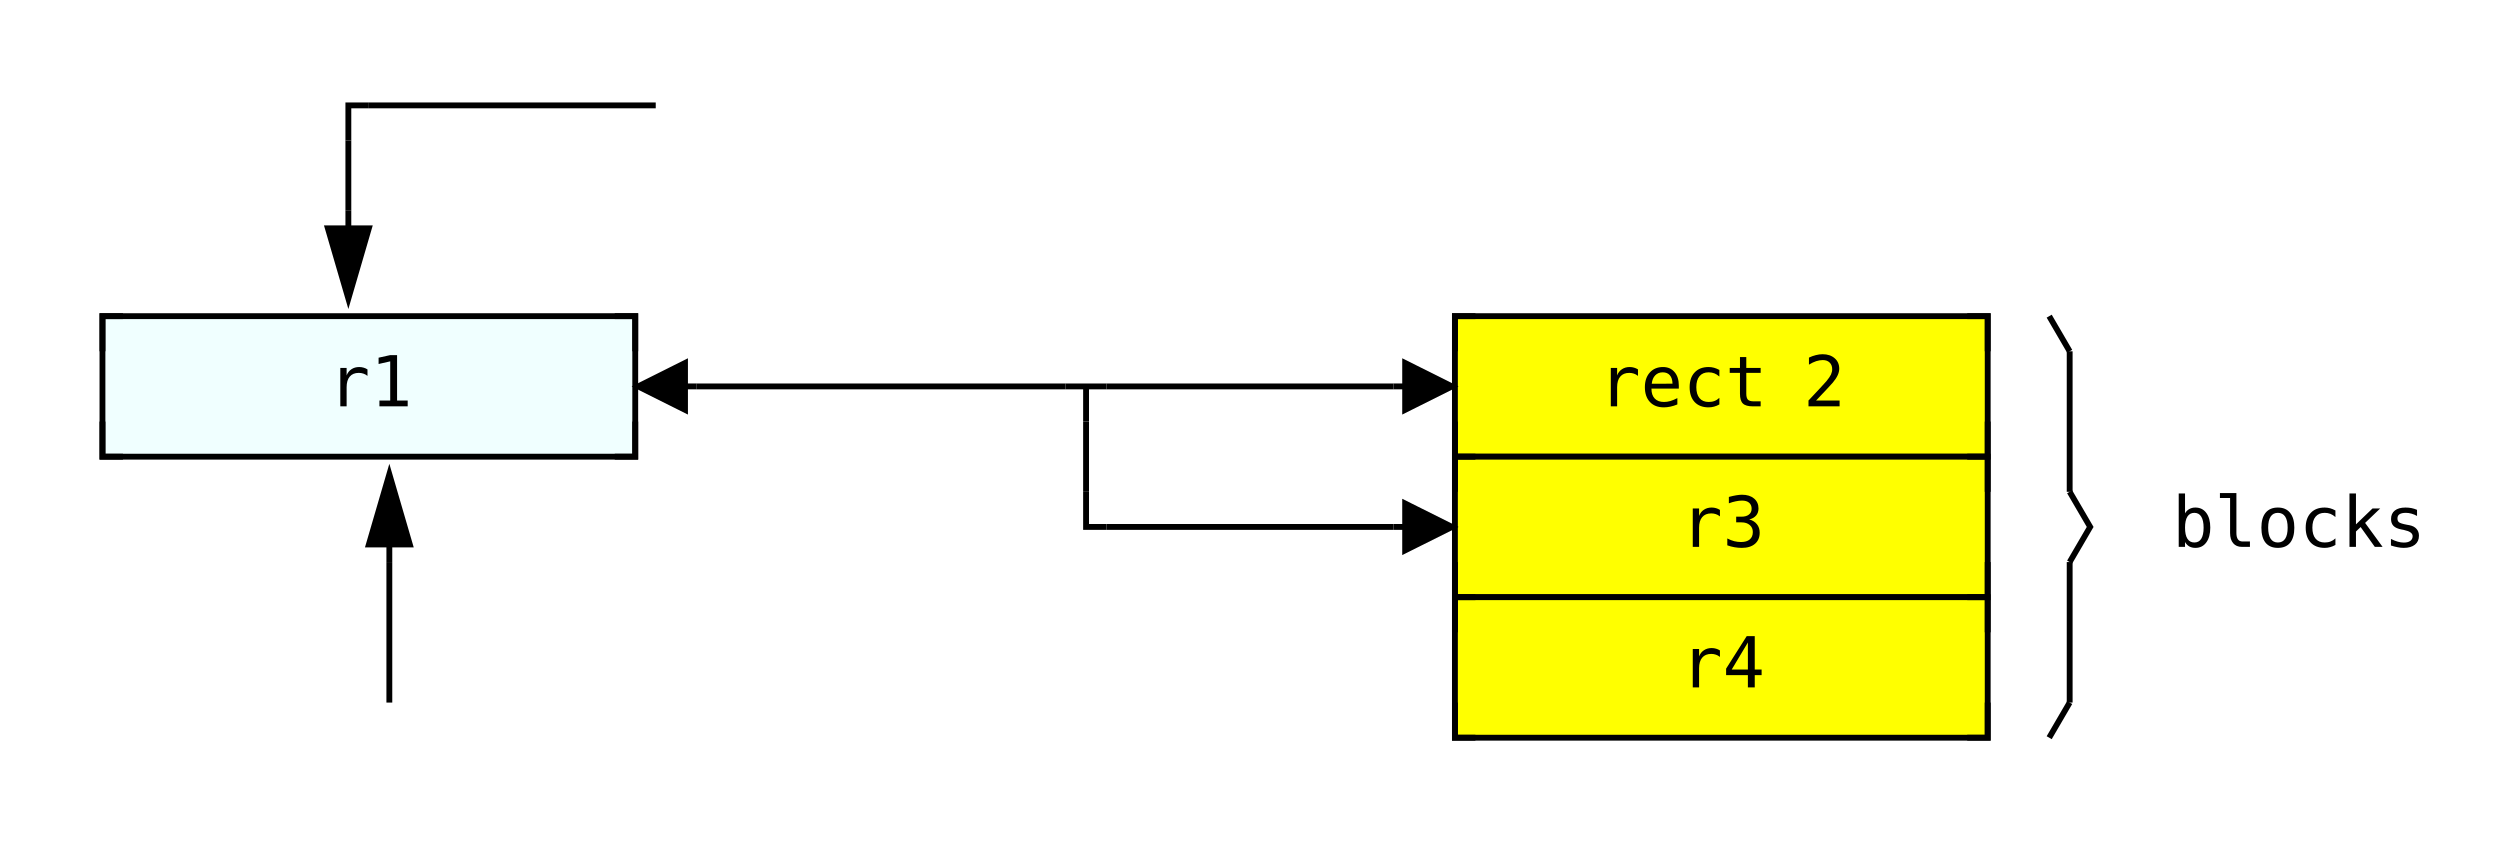
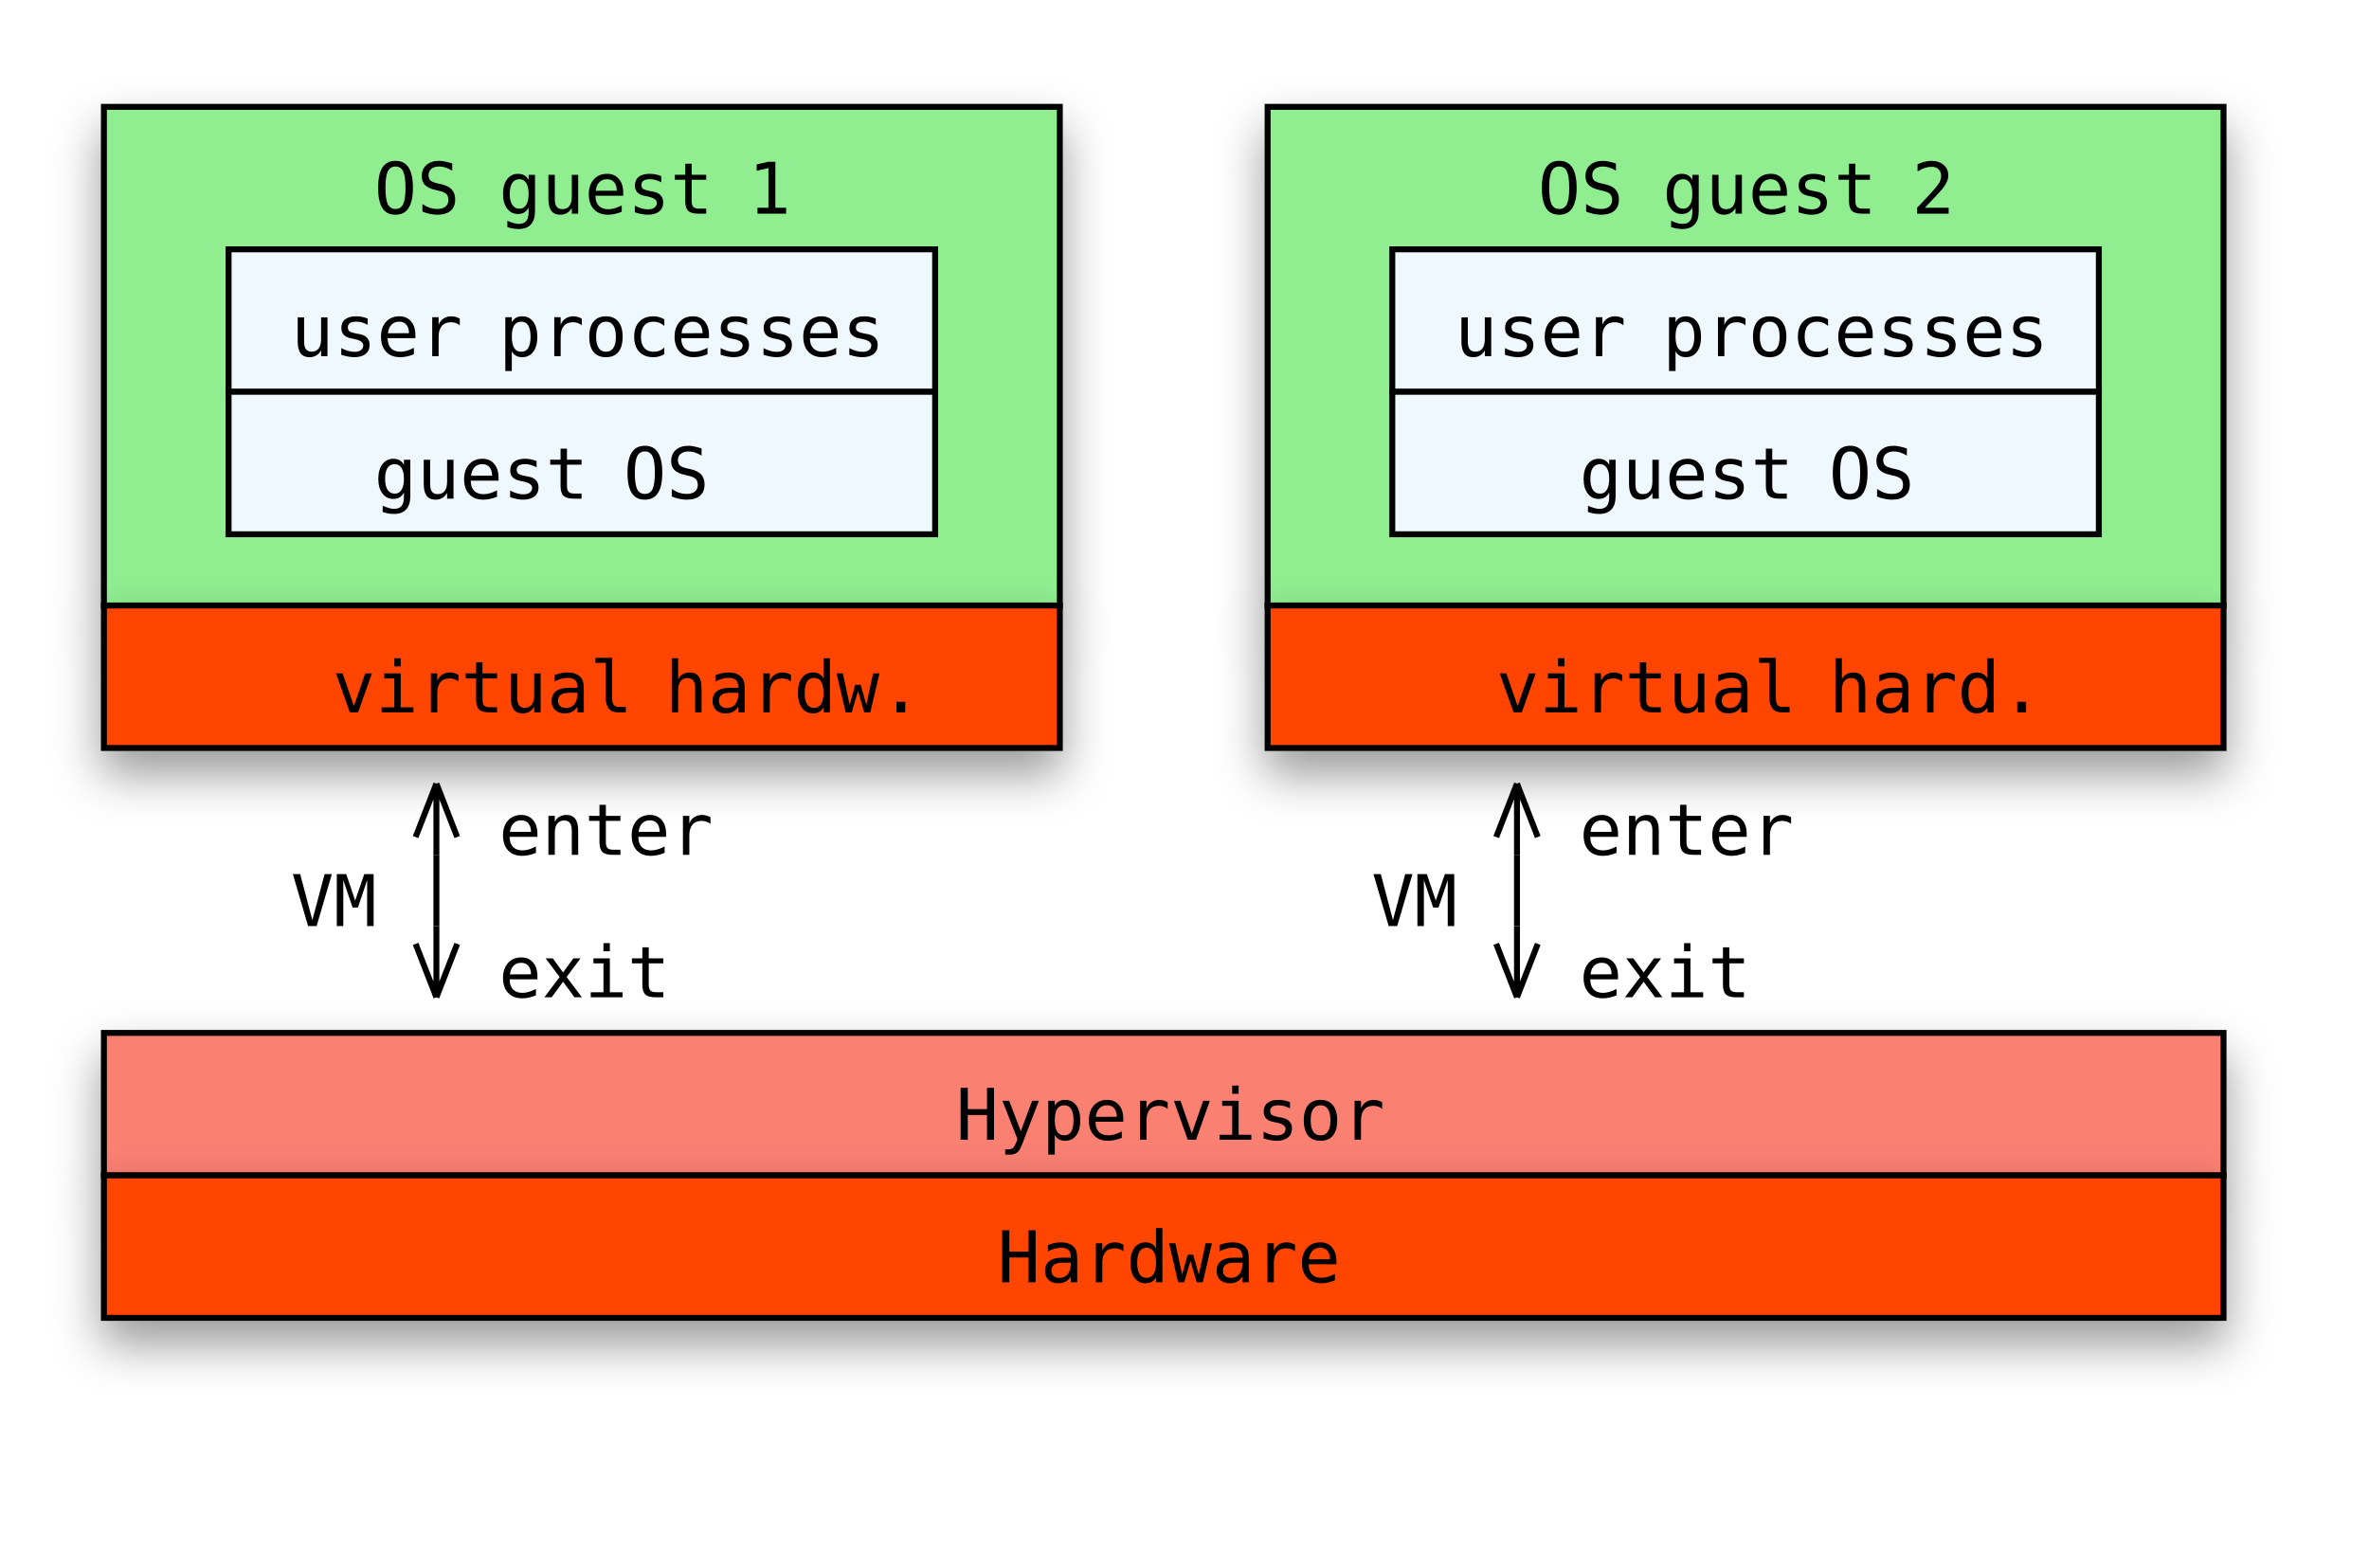
- <svg xmlns="http://www.w3.org/2000/svg" width="427" height="144" viewBox="0 0 427 144">
-   <rect stroke="black" id="a" x="17.5" y="54" width="91" height="24" />
-   <rect stroke="black" class="b" x="248.5" y="54" width="91" height="24" />
-   <rect stroke="black" class="b" x="248.5" y="78" width="91" height="24" />
-   <rect stroke="black" class="b" x="248.5" y="102" width="91" height="24" />
-   <line stroke="black" x1="63" y1="18" x2="112" y2="18" />
-   <line stroke="black" x1="119" y1="66" x2="182" y2="66" />
-   <line stroke="black" x1="189" y1="66" x2="238" y2="66" />
-   <line stroke="black" x1="189" y1="90" x2="238" y2="90" />
-   <line stroke="black" x1="59.5" y1="24" x2="59.5" y2="36" />
-   <line stroke="black" x1="66.5" y1="96" x2="66.5" y2="120" />
-   <line stroke="black" x1="185.5" y1="72" x2="185.5" y2="84" />
-   <line stroke="black" x1="353.5" y1="60" x2="353.5" y2="84" />
-   <line stroke="black" x1="353.5" y1="96" x2="353.5" y2="120" />
-   <path stroke="black" d="M 59.5,24 V 18 H 63" fill="none" />
-   <path stroke="black" d="M 59.5,36 L 59.5,39 M 56,39 L 63,39 L 59.5,51 Z" fill="black" />
-   <path stroke="black" d="M 17.5,60 V 54 H 21" fill="none" />
-   <path stroke="black" d="M 105,54 H 108.5 V 60" fill="none" />
-   <path stroke="black" d="M 248.5,60 V 54 H 252" fill="none" />
-   <path stroke="black" d="M 336,54 H 339.5 V 60" fill="none" />
-   <path stroke="black" d="M 350,54 L 353.5,60" fill="none" />
-   <path stroke="black" d="M 119,66 L 117,66 M 117,62 L 109,66 L 117,70 Z" fill="black" />
-   <path stroke="black" d="M 182,66 H 189 M 185.5,66 V 72" />
-   <path stroke="black" d="M 238,66 L 240,66 M 240,62 L 248,66 L 240,70 Z" fill="black" />
-   <path stroke="black" d="M 17.5,72 V 78 H 21" fill="none" />
-   <path stroke="black" d="M 105,78 H 108.5 V 72" fill="none" />
-   <path stroke="black" d="M 248.5,78 H 252 M 248.5,72 V 84" />
-   <path stroke="black" d="M 336,78 H 339.5 M 339.5,72 V 84" />
-   <path stroke="black" d="M 66.5,96 L 66.5,93 M 63,93 L 66.5,81 L 70,93 Z" fill="black" />
-   <path stroke="black" d="M 185.5,84 V 90 H 189" fill="none" />
-   <path stroke="black" d="M 238,90 L 240,90 M 240,86 L 248,90 L 240,94 Z" fill="black" />
-   <path stroke="black" d="M 353.5,84 L 357,90 L 353.5,96" fill="none" />
-   <path stroke="black" d="M 248.5,102 H 252 M 248.5,96 V 108" />
-   <path stroke="black" d="M 336,102 H 339.5 M 339.5,96 V 108" />
-   <path stroke="black" d="M 248.5,120 V 126 H 252" fill="none" />
-   <path stroke="black" d="M 336,126 H 339.5 V 120" fill="none" />
-   <path stroke="black" d="M 350,126 L 353.5,120" fill="none" />
-   <text x="56" y="66" dominant-baseline="middle" font-size="12px" font-family="monospace">r1</text>
-   <text x="273" y="66" dominant-baseline="middle" font-size="12px" font-family="monospace">rect</text>
-   <text x="308" y="66" dominant-baseline="middle" font-size="12px" font-family="monospace">2</text>
-   <text x="287" y="90" dominant-baseline="middle" font-size="12px" font-family="monospace">r3</text>
-   <text x="371" y="90" dominant-baseline="middle" font-size="12px" font-family="monospace">blocks</text>
-   <text x="287" y="114" dominant-baseline="middle" font-size="12px" font-family="monospace">r4</text>
+ <svg xmlns="http://www.w3.org/2000/svg" width="399" height="264" viewBox="0 0 399 264">
+   <rect id="rect-1" class="vm" stroke="black" fill="none" x="17.5" y="18" width="161" height="84" />
+   <rect id="rect-2" class="vm" stroke="black" fill="none" x="213.5" y="18" width="161" height="84" />
+   <rect id="rect-3" class="rect" stroke="black" fill="none" x="38.5" y="42" width="119" height="24" />
+   <rect id="rect-4" class="rect" stroke="black" fill="none" x="234.5" y="42" width="119" height="24" />
+   <rect id="rect-5" class="rect" stroke="black" fill="none" x="38.5" y="66" width="119" height="24" />
+   <rect id="rect-6" class="rect" stroke="black" fill="none" x="234.5" y="66" width="119" height="24" />
+   <rect id="rect-7" class="hw" stroke="black" fill="none" x="17.5" y="102" width="161" height="24" />
+   <rect id="rect-8" class="hw" stroke="black" fill="none" x="213.5" y="102" width="161" height="24" />
+   <rect id="hv" class="rect" stroke="black" fill="none" x="17.5" y="174" width="357" height="24" />
+   <rect id="rect-9" class="hw" stroke="black" fill="none" x="17.5" y="198" width="357" height="24" />
+   <line stroke="black" x1="73.5" y1="144" x2="73.5" y2="156" />
+   <line stroke="black" x1="255.5" y1="144" x2="255.5" y2="156" />
+   <path stroke="black" d="M 73.5,144 L 73.5,132 M 73.5,132 L 70,141 M 73.5,132 L 77,141" fill="none" />
+   <path stroke="black" d="M 255.5,144 L 255.5,132 M 255.5,132 L 252,141 M 255.5,132 L 259,141" fill="none" />
+   <path stroke="black" d="M 73.5,156 L 73.5,168 M 70,159 L 73.5,168 M 77,159 L 73.5,168" fill="none" />
+   <path stroke="black" d="M 255.5,156 L 255.5,168 M 252,159 L 255.5,168 M 259,159 L 255.5,168" fill="none" />
+   <text x="63" y="36" font-size="12px" font-family="monospace">OS</text>
+   <text x="84" y="36" font-size="12px" font-family="monospace">guest</text>
+   <text x="126" y="36" font-size="12px" font-family="monospace">1</text>
+   <text x="259" y="36" font-size="12px" font-family="monospace">OS</text>
+   <text x="280" y="36" font-size="12px" font-family="monospace">guest</text>
+   <text x="322" y="36" font-size="12px" font-family="monospace">2</text>
+   <text x="49" y="60" font-size="12px" font-family="monospace">user</text>
+   <text x="84" y="60" font-size="12px" font-family="monospace">processes</text>
+   <text x="245" y="60" font-size="12px" font-family="monospace">user</text>
+   <text x="280" y="60" font-size="12px" font-family="monospace">processes</text>
+   <text x="63" y="84" font-size="12px" font-family="monospace">guest</text>
+   <text x="105" y="84" font-size="12px" font-family="monospace">OS</text>
+   <text x="266" y="84" font-size="12px" font-family="monospace">guest</text>
+   <text x="308" y="84" font-size="12px" font-family="monospace">OS</text>
+   <text x="56" y="120" font-size="12px" font-family="monospace">virtual</text>
+   <text x="112" y="120" font-size="12px" font-family="monospace">hardw.</text>
+   <text x="252" y="120" font-size="12px" font-family="monospace">virtual</text>
+   <text x="308" y="120" font-size="12px" font-family="monospace">hard.</text>
+   <text x="84" y="144" font-size="12px" font-family="monospace">enter</text>
+   <text x="266" y="144" font-size="12px" font-family="monospace">enter</text>
+   <text x="49" y="156" font-size="12px" font-family="monospace">VM</text>
+   <text x="231" y="156" font-size="12px" font-family="monospace">VM</text>
+   <text x="84" y="168" font-size="12px" font-family="monospace">exit</text>
+   <text x="266" y="168" font-size="12px" font-family="monospace">exit</text>
+   <text x="161" y="192" font-size="12px" font-family="monospace">Hypervisor</text>
+   <text x="168" y="216" font-size="12px" font-family="monospace">Hardware</text>
  <style>
- #a {fill: azure;}
- .b {fill: yellow;}
- </style>
+   .vm {
+     fill: lightgreen; 
+     filter: drop-shadow(0px 4px 4px rgba(0, 0, 0, 0.4));
+   }
+   #hv {
+     fill: salmon;
+     filter: drop-shadow(0px 4px 4px rgba(0, 0, 0, 0.4));
+   }
+   .hw {
+     fill: orangered;
+     filter: drop-shadow(0px 4px 4px rgba(0, 0, 0, 0.4));
+   }
+   rect {fill: AliceBlue;}
+   </style>
</svg>
